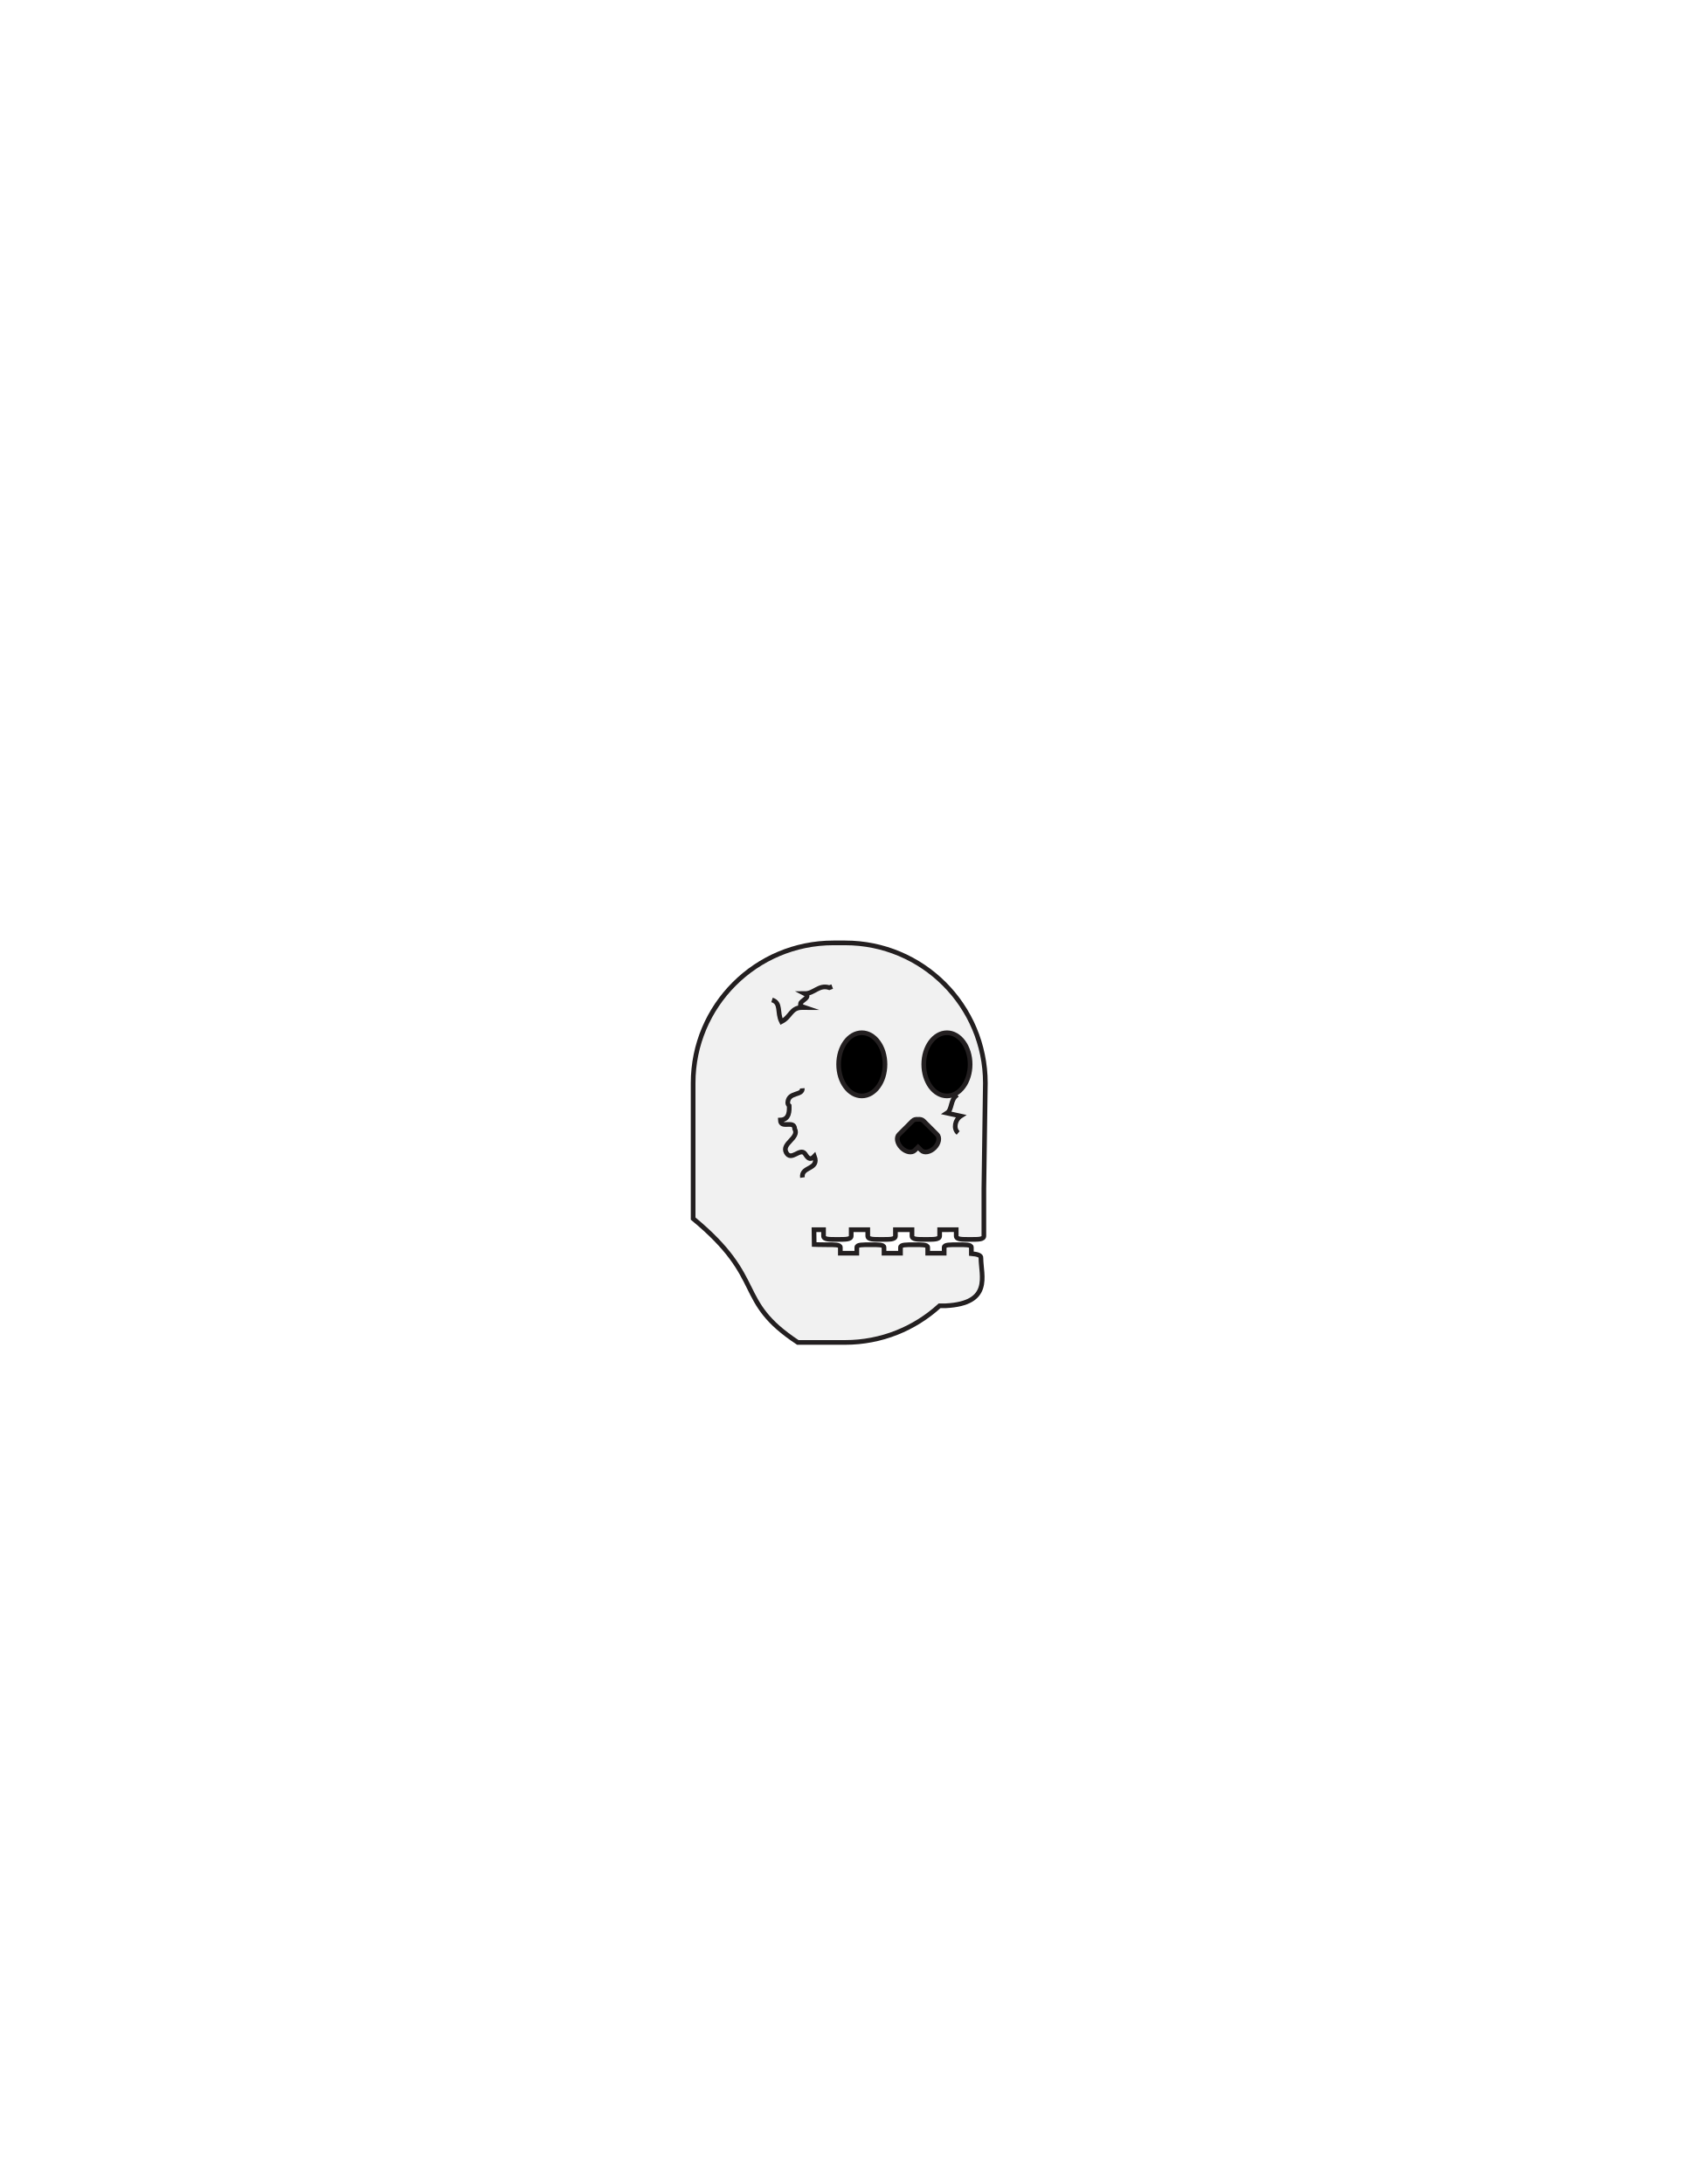
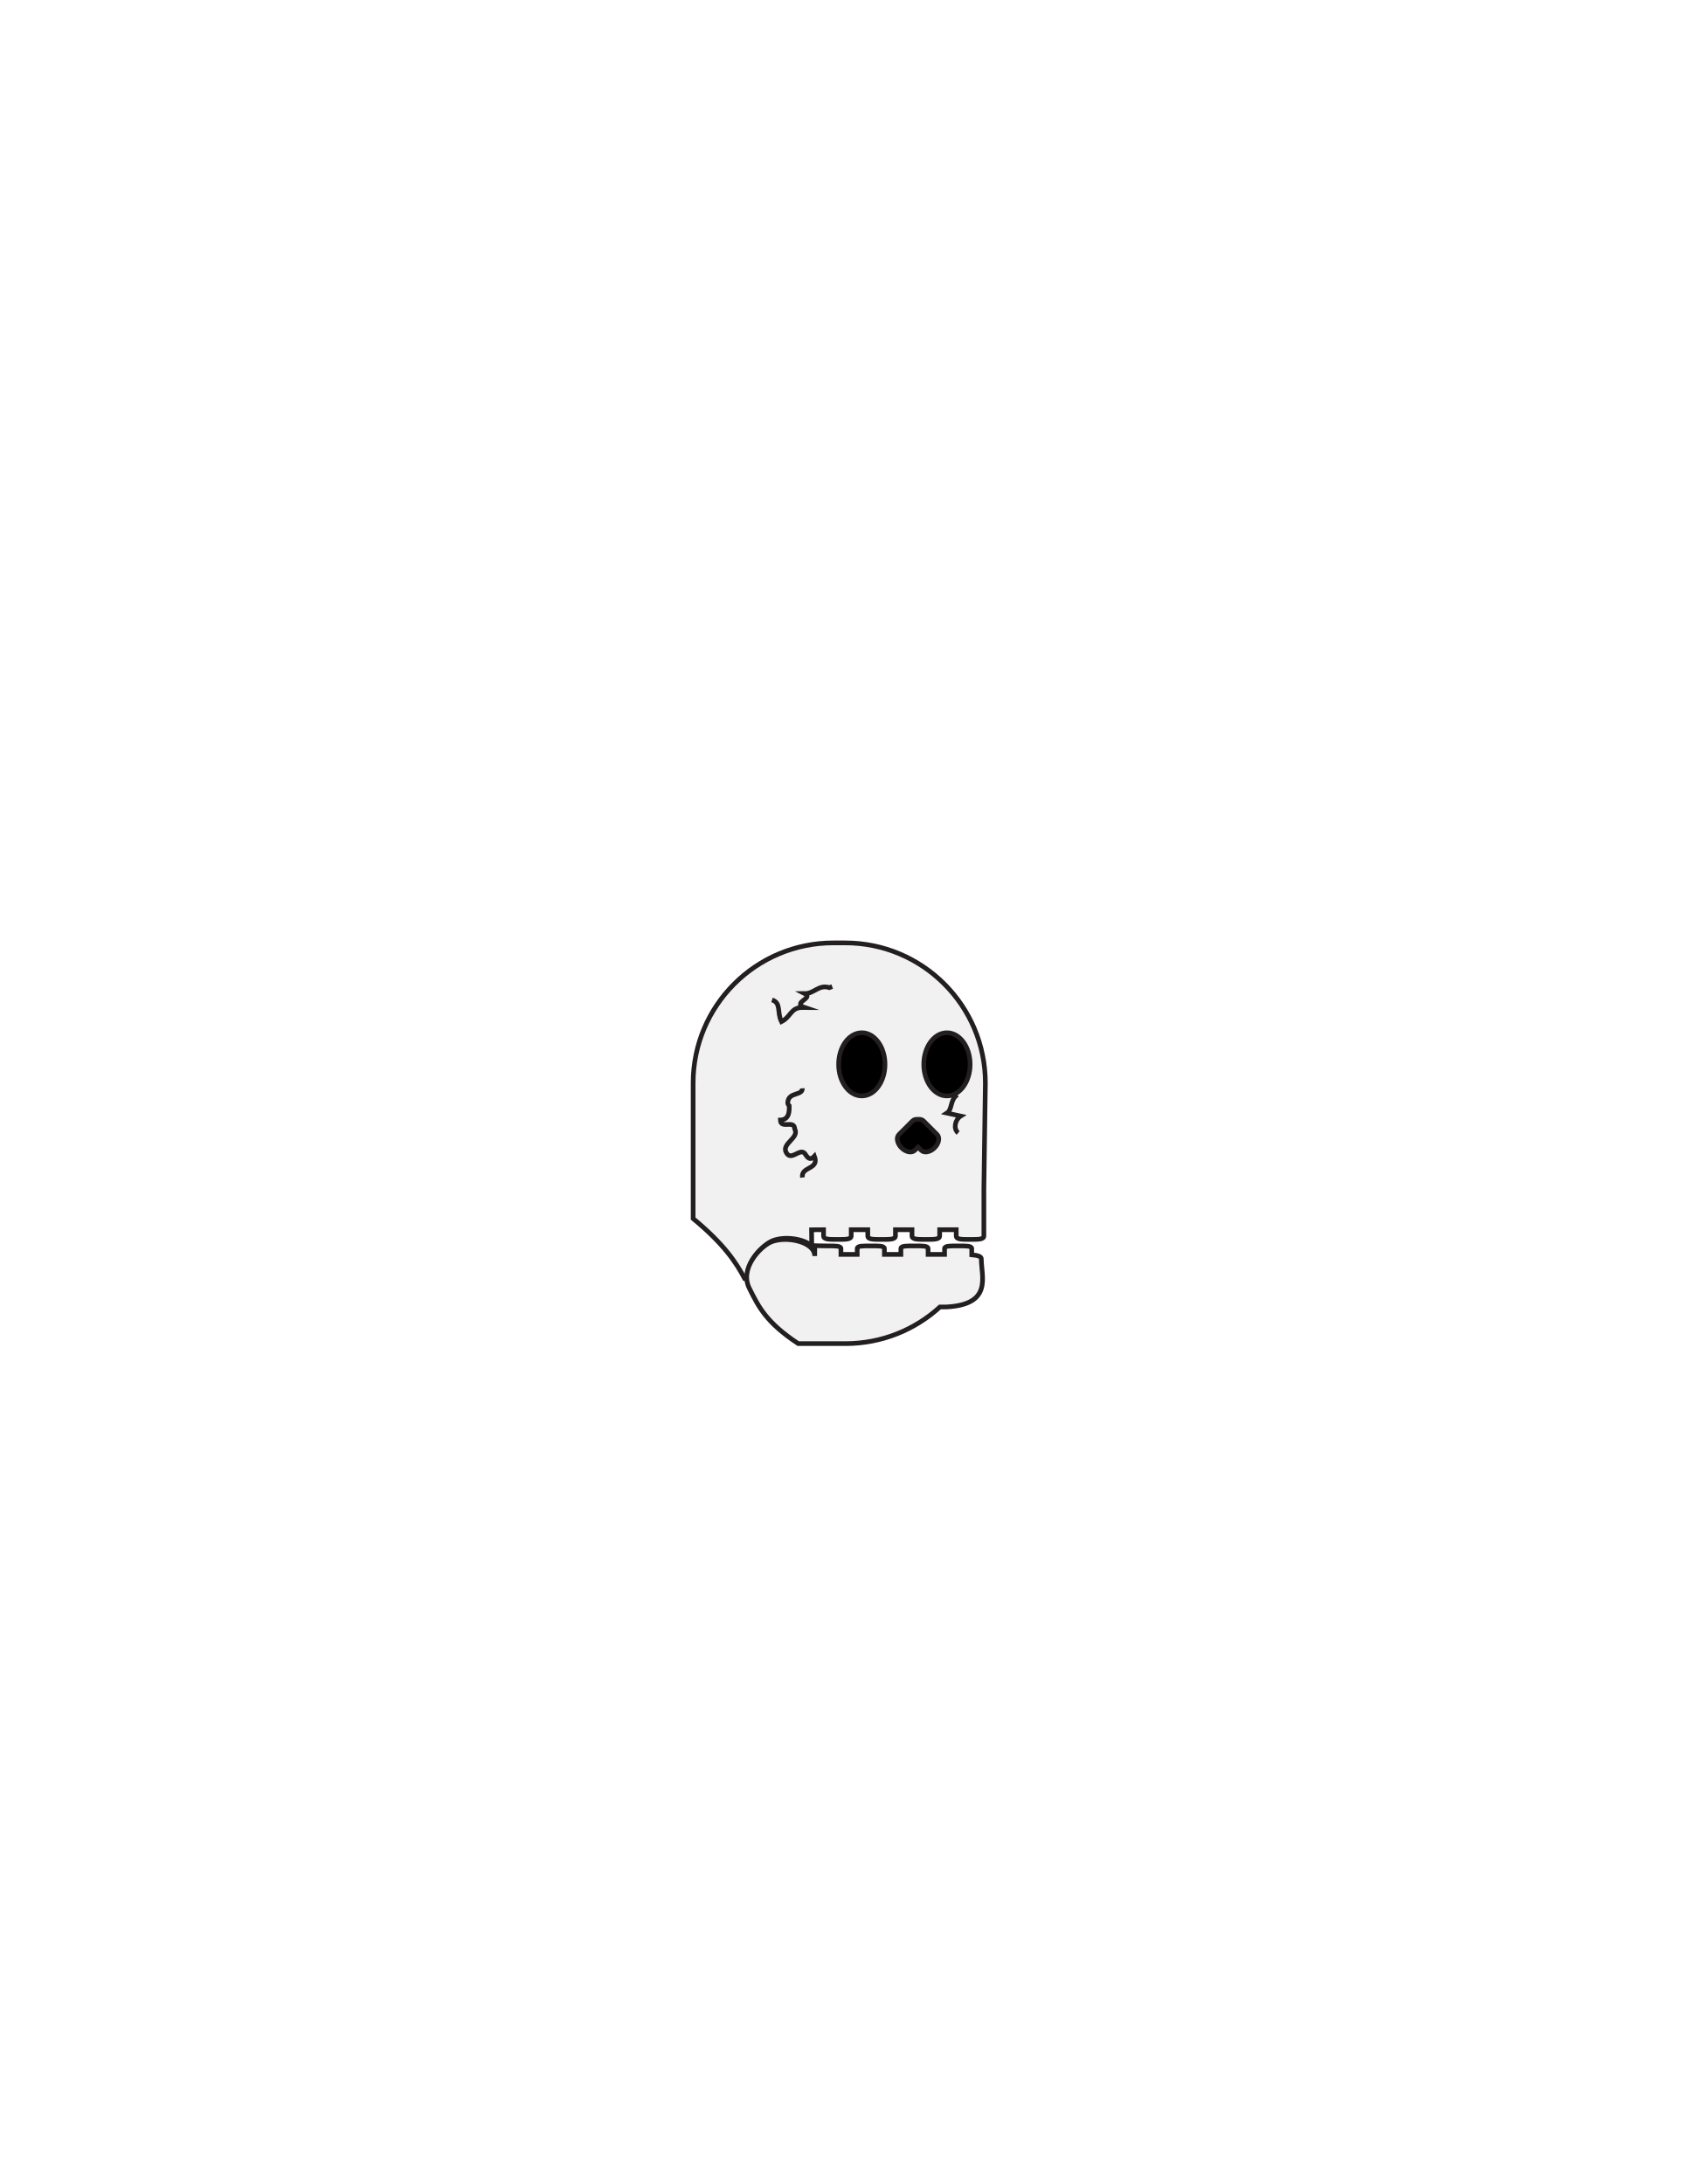
<svg xmlns="http://www.w3.org/2000/svg" version="1.1" id="Layer_1" x="0px" y="0px" width="612px" height="792px" viewBox="0 0 612 792" enable-background="new 0 0 612 792" xml:space="preserve">
-   <rect id="head_frame" x="178" y="286" fill-opacity="0" fill="#BBBCBE" width="256" height="222" />
-   <path id="PRIMARY" fill="#F1F1F1" stroke="#231F20" stroke-width="1.695" stroke-miterlimit="10" d="M306.424,341.924h-4.238  c-28.089,0-50.861,22.762-50.861,50.839v49.145c26.702,22.03,14.834,29.656,37.968,44.908h17.131  c13.204,0,25.222-5.041,34.262-13.289h2.248c16.886-0.863,12.785-10.912,12.747-17.29c0.146-0.992-1.227-1.434-3.472-1.632v-2.261  c0-1.033-2.209-0.958-4.924-0.958c-2.724,0-4.933-0.075-4.933,0.958v2.118h-5.974v-2.117c0-1.034-2.21-0.959-4.929-0.959  c-2.722,0-4.932-0.075-4.932,0.959v2.117h-5.979v-2.117c0-1.034-2.209-0.959-4.928-0.959c-2.724,0-4.932-0.075-4.932,0.959v2.117  h-5.976v-2.117c0-1.034-2.208-0.959-4.927-0.959c-2.401,0-4.557-0.085-4.557-0.085l-0.069-5.365h3.462v2.261  c0,1.352,2.249,1.254,5.017,1.254c2.765,0,5.014,0.098,5.014-1.254v-2.261h6.003v2.261c0,1.352,2.247,1.254,5.017,1.254  s5.018,0.098,5.018-1.254v-2.261h6.002v2.261c0,1.352,2.25,1.254,5.019,1.254c2.763,0,5.013,0.098,5.013-1.254v-2.261h2.566  c1.195,0,2.336,0.002,3.438-0.002v2.265c0,1.35,2.246,1.252,5.017,1.252c2.762,0,5.008,0.098,5.008-1.252v-5.023v-5.772v-6.391  l0.542-38.25C357.285,364.686,334.514,341.924,306.424,341.924z" />
-   <ellipse id="SECONDARY_2_" stroke="#231F20" stroke-width="1.695" stroke-miterlimit="10" cx="312.488" cy="385.97" rx="8.403" ry="11.454" />
-   <ellipse id="SECONDARY_1_" stroke="#231F20" stroke-width="1.695" stroke-miterlimit="10" cx="343.355" cy="385.97" rx="8.403" ry="11.454" />
-   <path id="SECONDARY" stroke="#231F20" stroke-width="1.695" stroke-miterlimit="10" d="M339.786,411.411l-4.925-4.924  c-0.492-0.491-1.209-0.66-1.99-0.565c-0.781-0.095-1.498,0.074-1.99,0.565l-4.926,4.924c-1.082,1.081-0.672,3.244,0.914,4.829  c1.586,1.586,3.748,1.994,4.831,0.914l1.171-1.171l1.17,1.171c1.085,1.08,3.245,0.672,4.832-0.914  C340.459,414.655,340.869,412.492,339.786,411.411z" />
+   <polyline id="head_frame" fill-opacity="0" fill="#BBBCBE" points="178,467.5 178,286 434,286 434,508 178,508 178,467.5 " />
+   <path id="PRIMARY" fill="#F1F1F1" stroke="#231F20" stroke-width="1.695" stroke-miterlimit="10" d="M306.424,341.924h-4.238  c-28.089,0-50.861,22.762-50.861,50.839v49.145c11.248,9.279,15.646,16,18.706,21.814c0.41,0.146,0.82,0.269,1.229,0.375  c-0.993-6.395,5.31-12.658,8.894-14.179c4.403-1.735,11.418-0.761,14.429,2.062c0,0-0.431-0.419-0.25-0.647l0,0l-0.069-5.365  l4.35-0.031v2.261c0,1.352,2.249,1.254,5.017,1.254c2.765,0,5.014,0.098,5.014-1.254v-2.261h6.003v2.261  c0,1.352,2.247,1.254,5.017,1.254s5.018,0.098,5.018-1.254v-2.261h6.002v2.261c0,1.352,2.25,1.254,5.019,1.254  c2.763,0,5.013,0.098,5.013-1.254v-2.261h2.566c1.195,0,2.336,0.002,3.438-0.002v2.265c0,1.35,2.246,1.252,5.017,1.252  c2.762,0,5.008,0.098,5.008-1.252v-5.023v-5.772v-6.391l0.542-38.25C357.285,364.686,334.514,341.924,306.424,341.924z" />
+   <ellipse id="_x3C_Path_x3E__2_" stroke="#231F20" stroke-width="1.695" stroke-miterlimit="10" cx="312.488" cy="385.97" rx="8.403" ry="11.454" />
+   <ellipse id="_x3C_Path_x3E__1_" stroke="#231F20" stroke-width="1.695" stroke-miterlimit="10" cx="343.355" cy="385.97" rx="8.403" ry="11.454" />
+   <path id="_x3C_Path_x3E_" stroke="#231F20" stroke-width="1.695" stroke-miterlimit="10" d="M339.786,411.411l-4.925-4.924  c-0.492-0.491-1.209-0.66-1.99-0.565c-0.781-0.095-1.498,0.074-1.99,0.565l-4.926,4.924c-1.082,1.081-0.672,3.244,0.914,4.829  c1.586,1.586,3.748,1.994,4.831,0.914l1.171-1.171l1.17,1.171c1.085,1.08,3.245,0.672,4.832-0.914  C340.459,414.655,340.869,412.492,339.786,411.411z" />
  <path fill="none" stroke="#231F20" stroke-width="1.695" stroke-miterlimit="10" d="M290.911,394.672  c0.197,2.721-4.949,1.214-5.262,5.019c-0.03,0.227-0.017,0.443,0.063,0.655c0.078,0.212,0.219,0.417,0.439,0.622  c0.061,1.692,0.187,5.08-3.202,5.206c0.124,3.386,5.083-0.188,5.207,3.197c1.819,3.325-4.896,5.27-3.076,8.593  c1.819,3.324,5.02-1.88,6.771,0.382c0.21,0.293,0.391,0.574,0.574,0.826c0.744,1.005,1.578,1.516,2.883,0.112  c1.881,5.018-4.958,3.575-4.345,7.732" />
  <path fill="none" stroke="#231F20" stroke-width="1.695" stroke-miterlimit="10" d="M279.929,362.61  c3.424,1.096,1.729,4.485,3.424,7.874c3.391-1.694,3.391-5.084,7.386-5.107c0.364,0.015,0.727,0.023,1.091,0.023  c-0.318-0.105-0.583-0.211-0.801-0.317c-0.219-0.106-0.389-0.212-0.521-0.318c-0.373,0.635-0.373-1.059-0.019-1.271  c0.189-0.212,0.44-0.424,0.706-0.636c1.06-0.847,2.331-1.694,0.636-2.542c3.391,0,5.086-3.389,8.873-2.159  c0.222-0.082,0.411-0.151,0.566-0.207c0.31-0.113,0.479-0.176,0.479-0.176" />
  <path fill="none" stroke="#231F20" stroke-width="1.695" stroke-miterlimit="10" d="M347.157,397  c-2.712,1.673-1.783,5.347-3.803,6.64c1.655,0.364,3.313,0.727,4.969,1.089c-2.021,1.293-2.747,4.604-0.901,6.117" />
+   <path id="SECONDARY" fill="#F1F1F1" stroke="#231F20" stroke-width="1.695" stroke-miterlimit="10" d="M279.672,450.348  c-4.083,1.748-11.732,9.764-7.857,17.041c3.251,6.543,6.084,12.252,17.618,19.856h17.131c13.204,0,25.222-5.041,34.262-13.289h2.248  c16.886-0.863,12.785-10.912,12.747-17.29c0.146-0.992-1.227-1.434-3.472-1.632v-2.261c0-1.033-2.209-0.958-4.924-0.958  c-2.724,0-4.933-0.075-4.933,0.958v2.118h-5.974v-2.117c0-1.034-2.21-0.959-4.929-0.959c-2.722,0-4.932-0.075-4.932,0.959v2.117  h-5.979v-2.117c0-1.034-2.209-0.959-4.928-0.959c-2.724,0-4.932-0.075-4.932,0.959v2.117h-5.901v-2.117  c0-1.034-2.209-0.959-4.927-0.959c-2.401,0-4.557-0.085-4.557-0.085l-0.023,3.761C295.493,450.433,285.371,448.082,279.672,450.348z  " />
</svg>
